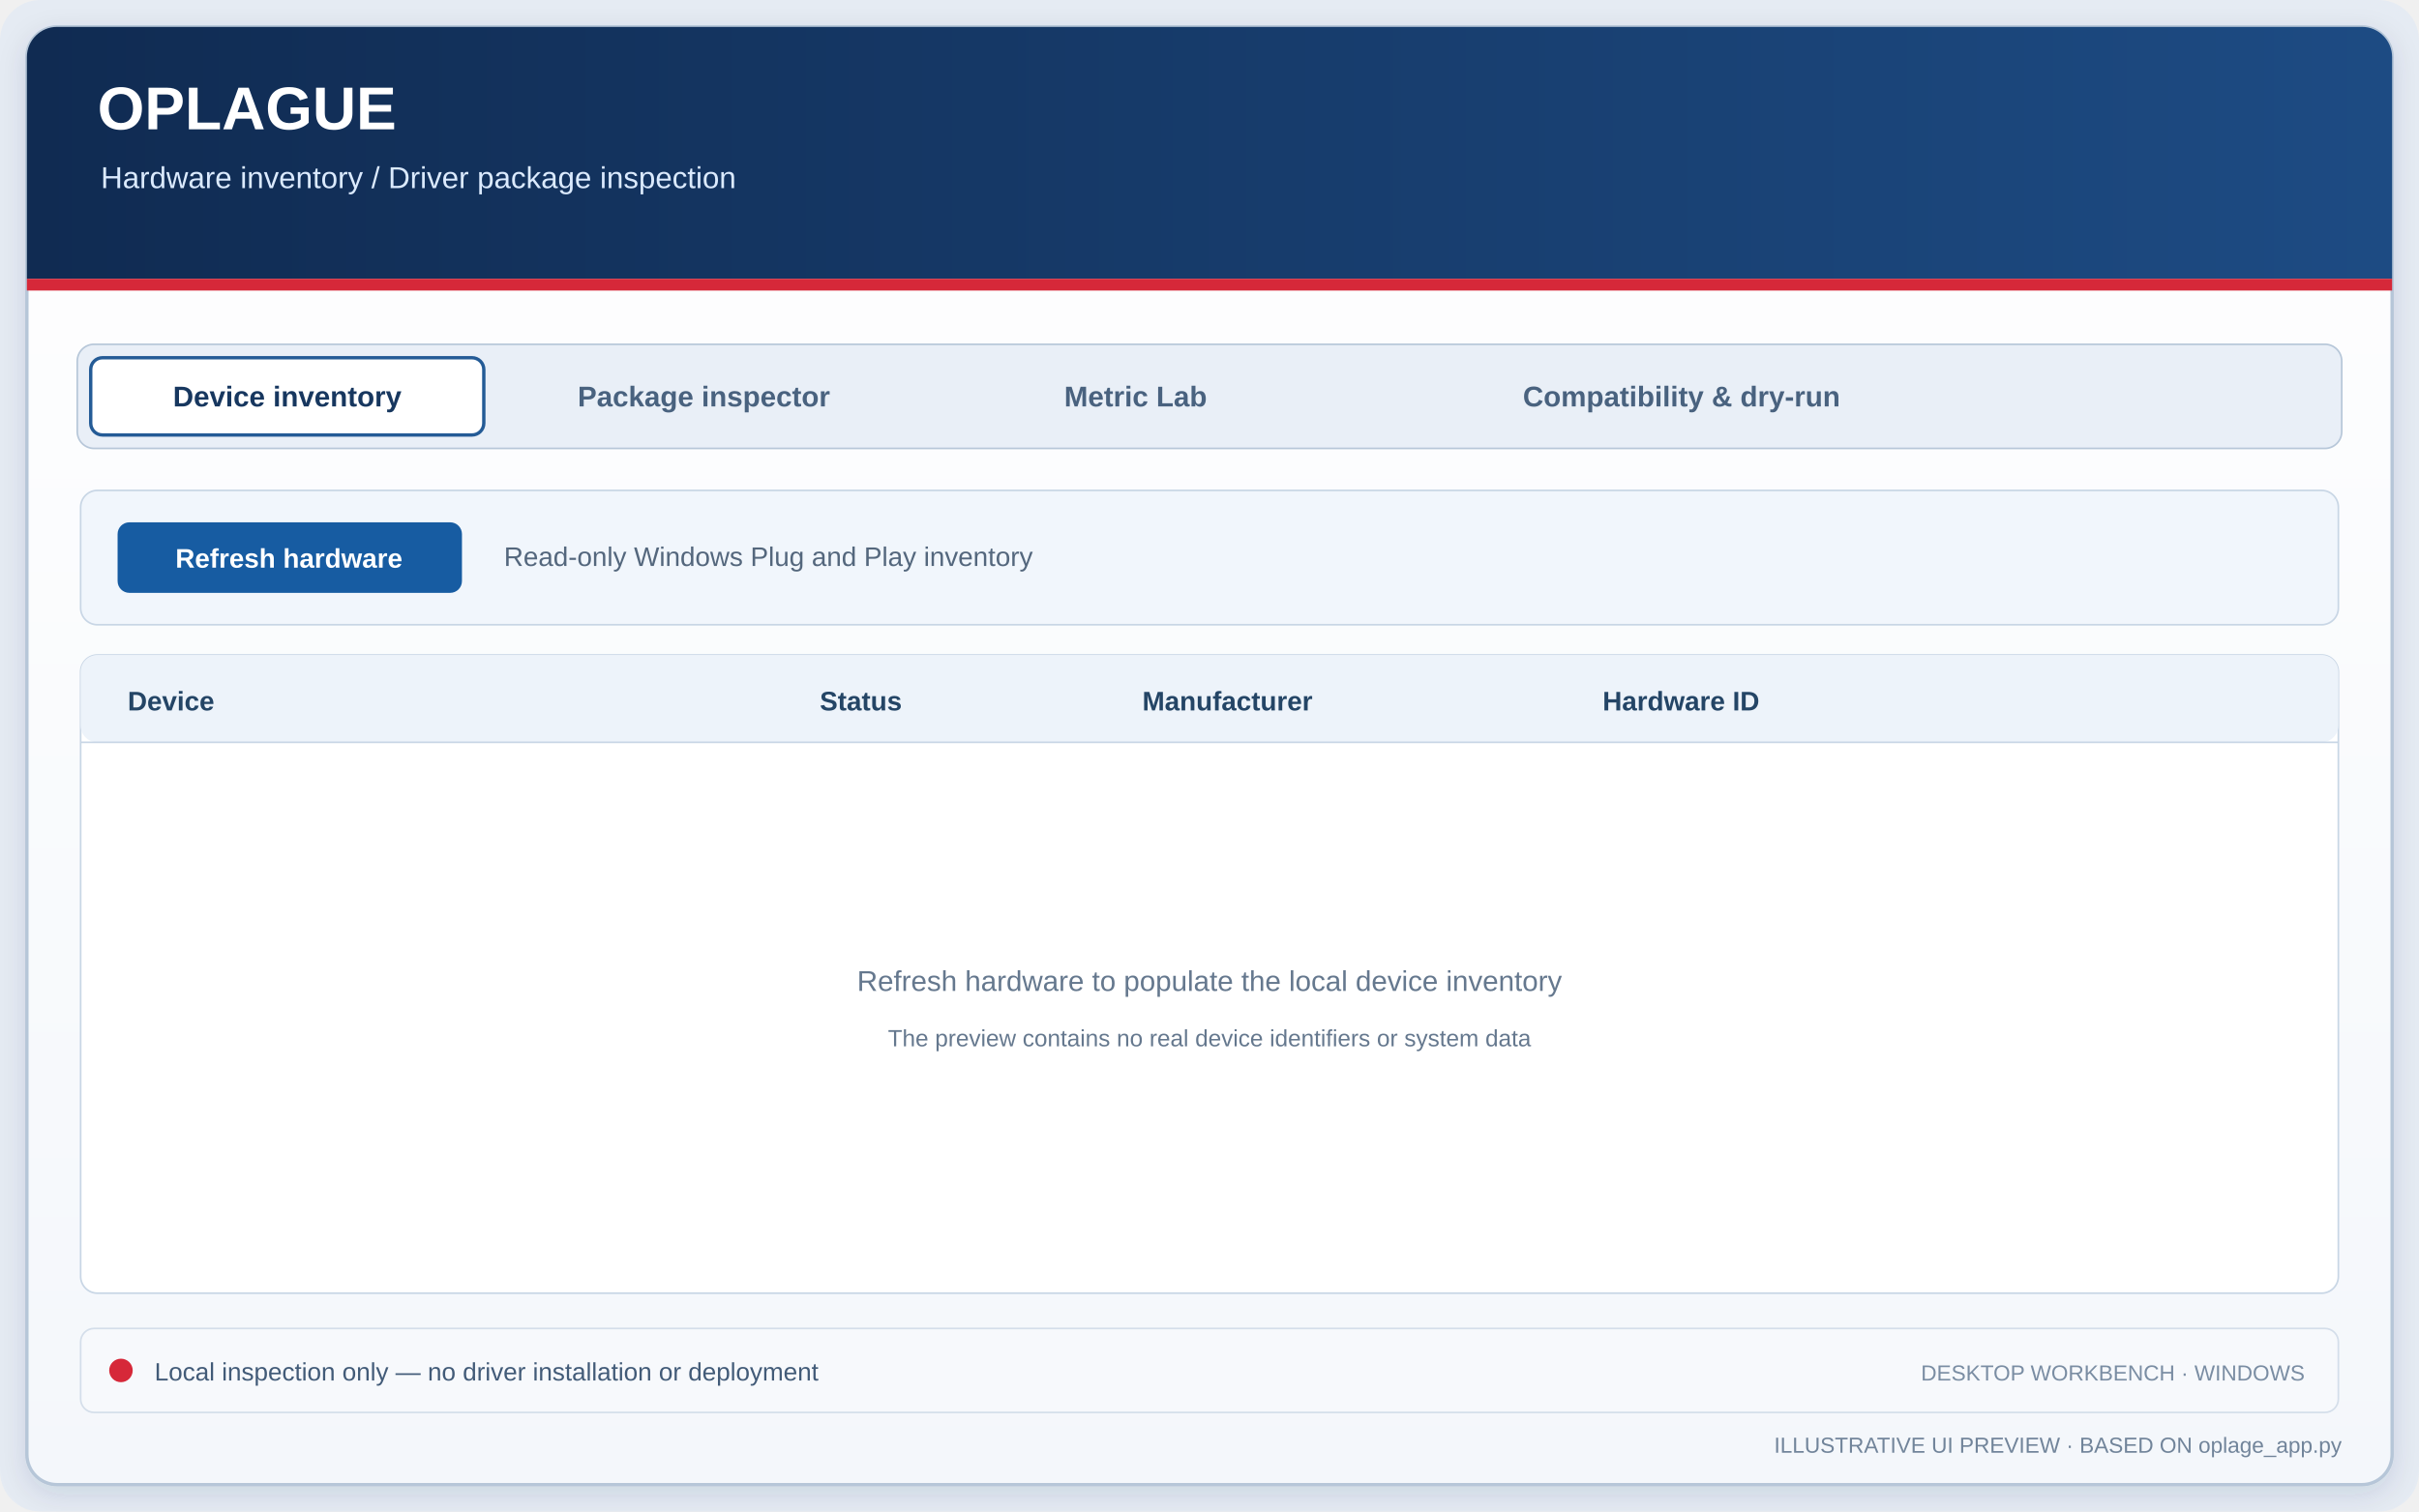
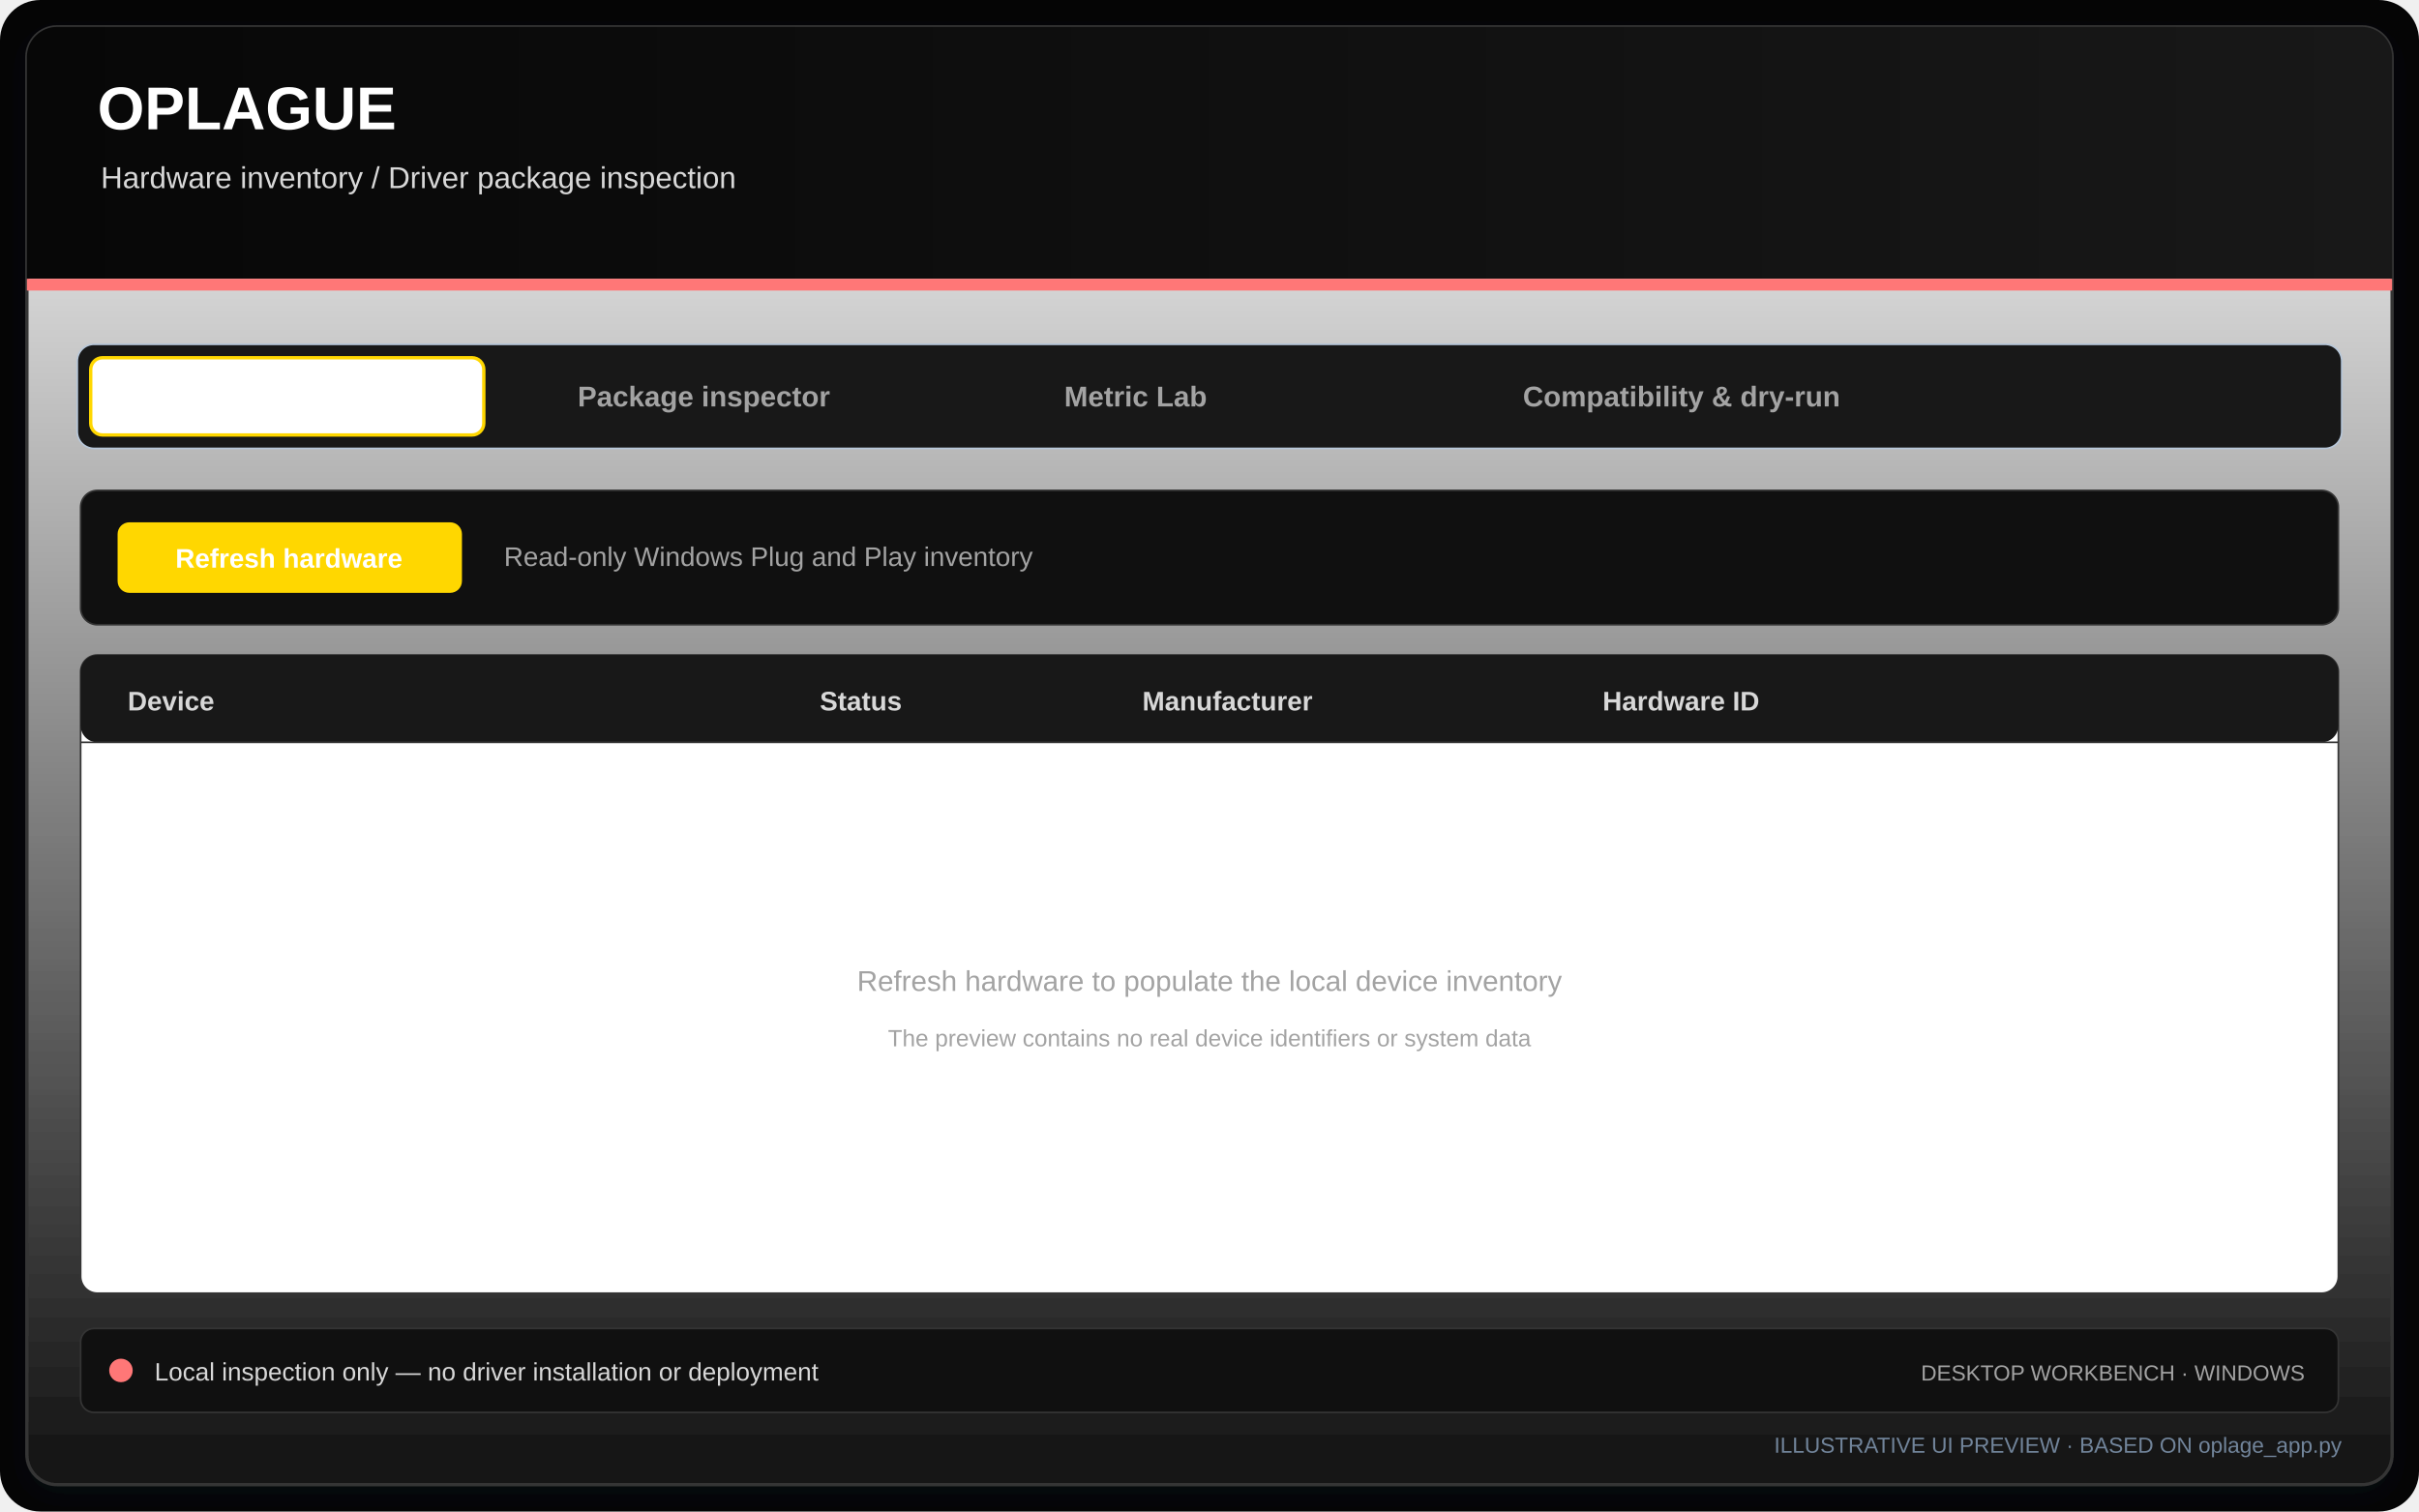
<svg xmlns="http://www.w3.org/2000/svg" width="1440" height="900" viewBox="0 0 1440 900" role="img" aria-labelledby="title desc">
  <defs>
    <linearGradient id="navy" x1="0" y1="0" x2="1" y2="0">
-       <stop stop-color="#102b52" />
-       <stop offset="1" stop-color="#1d4b83" />
+       <stop stop-color="#070707" />
+       <stop offset="1" stop-color="#181818" />
    </linearGradient>
    <linearGradient id="paper" x1="0" y1="0" x2="0" y2="1">
-       <stop stop-color="#ffffff" />
-       <stop offset="1" stop-color="#f4f7fb" />
+       <stop stop-color="#FFFFFF" />
+       <stop offset="1" stop-color="#101010" />
    </linearGradient>
    <filter id="shadow" x="-10%" y="-10%" width="120%" height="130%">
      <feDropShadow dx="0" dy="5" stdDeviation="8" flood-color="#16345a" flood-opacity=".12" />
    </filter>
  </defs>
-   <rect width="1440" height="900" rx="24" fill="#e5ebf3" />
-   <rect x="16" y="16" width="1408" height="868" rx="18" fill="url(#paper)" stroke="#b6c6d8" stroke-width="2" filter="url(#shadow)" />
+   <rect width="1440" height="900" rx="24" fill="#050505" />
+   <rect x="16" y="16" width="1408" height="868" rx="18" fill="url(#paper)" stroke="#343434" stroke-width="2" filter="url(#shadow)" />
  <path d="M34 16h1372a18 18 0 0 1 18 18v132H16V34a18 18 0 0 1 18-18Z" fill="url(#navy)" />
  <text x="58" y="77" font-family="Segoe UI,Arial,sans-serif" font-size="36" font-weight="800" fill="#fff">OPLAGUE</text>
-   <text x="60" y="112" font-family="Segoe UI,Arial,sans-serif" font-size="18" fill="#dbeafe">Hardware inventory  /  Driver package inspection</text>
-   <rect x="16" y="166" width="1408" height="7" fill="#d62839" />
+   <text x="60" y="112" font-family="Segoe UI,Arial,sans-serif" font-size="18" fill="#D8D8D8">Hardware inventory  /  Driver package inspection</text>
+   <rect x="16" y="166" width="1408" height="7" fill="#FF7777" />
  <g transform="translate(46 205)" font-family="Segoe UI,Arial,sans-serif" font-size="17" font-weight="600">
-     <rect width="1348" height="62" rx="10" fill="#e9eff7" stroke="#b7c7d9" />
-     <rect x="8" y="8" width="234" height="46" rx="7" fill="#fff" stroke="#245b96" stroke-width="2" />
-     <text x="125" y="37" text-anchor="middle" fill="#17375f">Device inventory</text>
-     <text x="373" y="37" text-anchor="middle" fill="#49627f">Package inspector</text>
-     <text x="630" y="37" text-anchor="middle" fill="#49627f">Metric Lab</text>
-     <text x="955" y="37" text-anchor="middle" fill="#49627f">Compatibility &amp; dry-run</text>
+     <rect width="1348" height="62" rx="10" fill="#181818" stroke="#b7c7d9" />
+     <rect x="8" y="8" width="234" height="46" rx="7" fill="#fff" stroke="#FFD700" stroke-width="2" />
+     <text x="125" y="37" text-anchor="middle" fill="#FFFFFF">Device inventory</text>
+     <text x="373" y="37" text-anchor="middle" fill="#A3A3A3">Package inspector</text>
+     <text x="630" y="37" text-anchor="middle" fill="#A3A3A3">Metric Lab</text>
+     <text x="955" y="37" text-anchor="middle" fill="#A3A3A3">Compatibility &amp; dry-run</text>
  </g>
  <g font-family="Segoe UI,Arial,sans-serif">
-     <rect x="48" y="292" width="1344" height="80" rx="10" fill="#f1f6fc" stroke="#c8d6e5" />
-     <rect x="70" y="311" width="205" height="42" rx="7" fill="#175ca2" />
+     <rect x="48" y="292" width="1344" height="80" rx="10" fill="#101010" stroke="#343434" />
+     <rect x="70" y="311" width="205" height="42" rx="7" fill="#FFD700" />
    <text x="172" y="338" text-anchor="middle" font-size="16" font-weight="700" fill="#fff">Refresh hardware</text>
-     <text x="300" y="337" font-size="16" fill="#54677d">Read-only Windows Plug and Play inventory</text>
-     <rect x="48" y="390" width="1344" height="380" rx="10" fill="#fff" stroke="#c8d6e5" />
-     <rect x="48" y="390" width="1344" height="52" rx="10" fill="#edf3fa" />
-     <path d="M48 442h1344" stroke="#c8d6e5" />
-     <g font-size="16" font-weight="700" fill="#244566">
+     <text x="300" y="337" font-size="16" fill="#A3A3A3">Read-only Windows Plug and Play inventory</text>
+     <rect x="48" y="390" width="1344" height="380" rx="10" fill="#fff" stroke="#343434" />
+     <rect x="48" y="390" width="1344" height="52" rx="10" fill="#181818" />
+     <path d="M48 442h1344" stroke="#343434" />
+     <g font-size="16" font-weight="700" fill="#D8D8D8">
      <text x="76" y="423">Device</text>
      <text x="488" y="423">Status</text>
      <text x="680" y="423">Manufacturer</text>
      <text x="954" y="423">Hardware ID</text>
    </g>
-     <g font-size="17" fill="#65788e" text-anchor="middle">
+     <g font-size="17" fill="#A3A3A3" text-anchor="middle">
      <text x="720" y="590">Refresh hardware to populate the local device inventory</text>
      <text x="720" y="623" font-size="14">The preview contains no real device identifiers or system data</text>
    </g>
-     <rect x="48" y="791" width="1344" height="50" rx="8" fill="#f7f9fc" stroke="#d4deea" />
-     <circle cx="72" cy="816" r="7" fill="#d62839" />
-     <text x="92" y="822" font-size="15" fill="#425b78">Local inspection only — no driver installation or deployment</text>
-     <text x="1372" y="822" text-anchor="end" font-size="13" fill="#7a8da3">DESKTOP WORKBENCH · WINDOWS</text>
+     <rect x="48" y="791" width="1344" height="50" rx="8" fill="#101010" stroke="#343434" />
+     <circle cx="72" cy="816" r="7" fill="#FF7777" />
+     <text x="92" y="822" font-size="15" fill="#D8D8D8">Local inspection only — no driver installation or deployment</text>
+     <text x="1372" y="822" text-anchor="end" font-size="13" fill="#A3A3A3">DESKTOP WORKBENCH · WINDOWS</text>
  </g>
  <text x="1394" y="865" text-anchor="end" font-family="Segoe UI,Arial,sans-serif" font-size="13" fill="#71849a">ILLUSTRATIVE UI PREVIEW · BASED ON oplage_app.py</text>
</svg>
